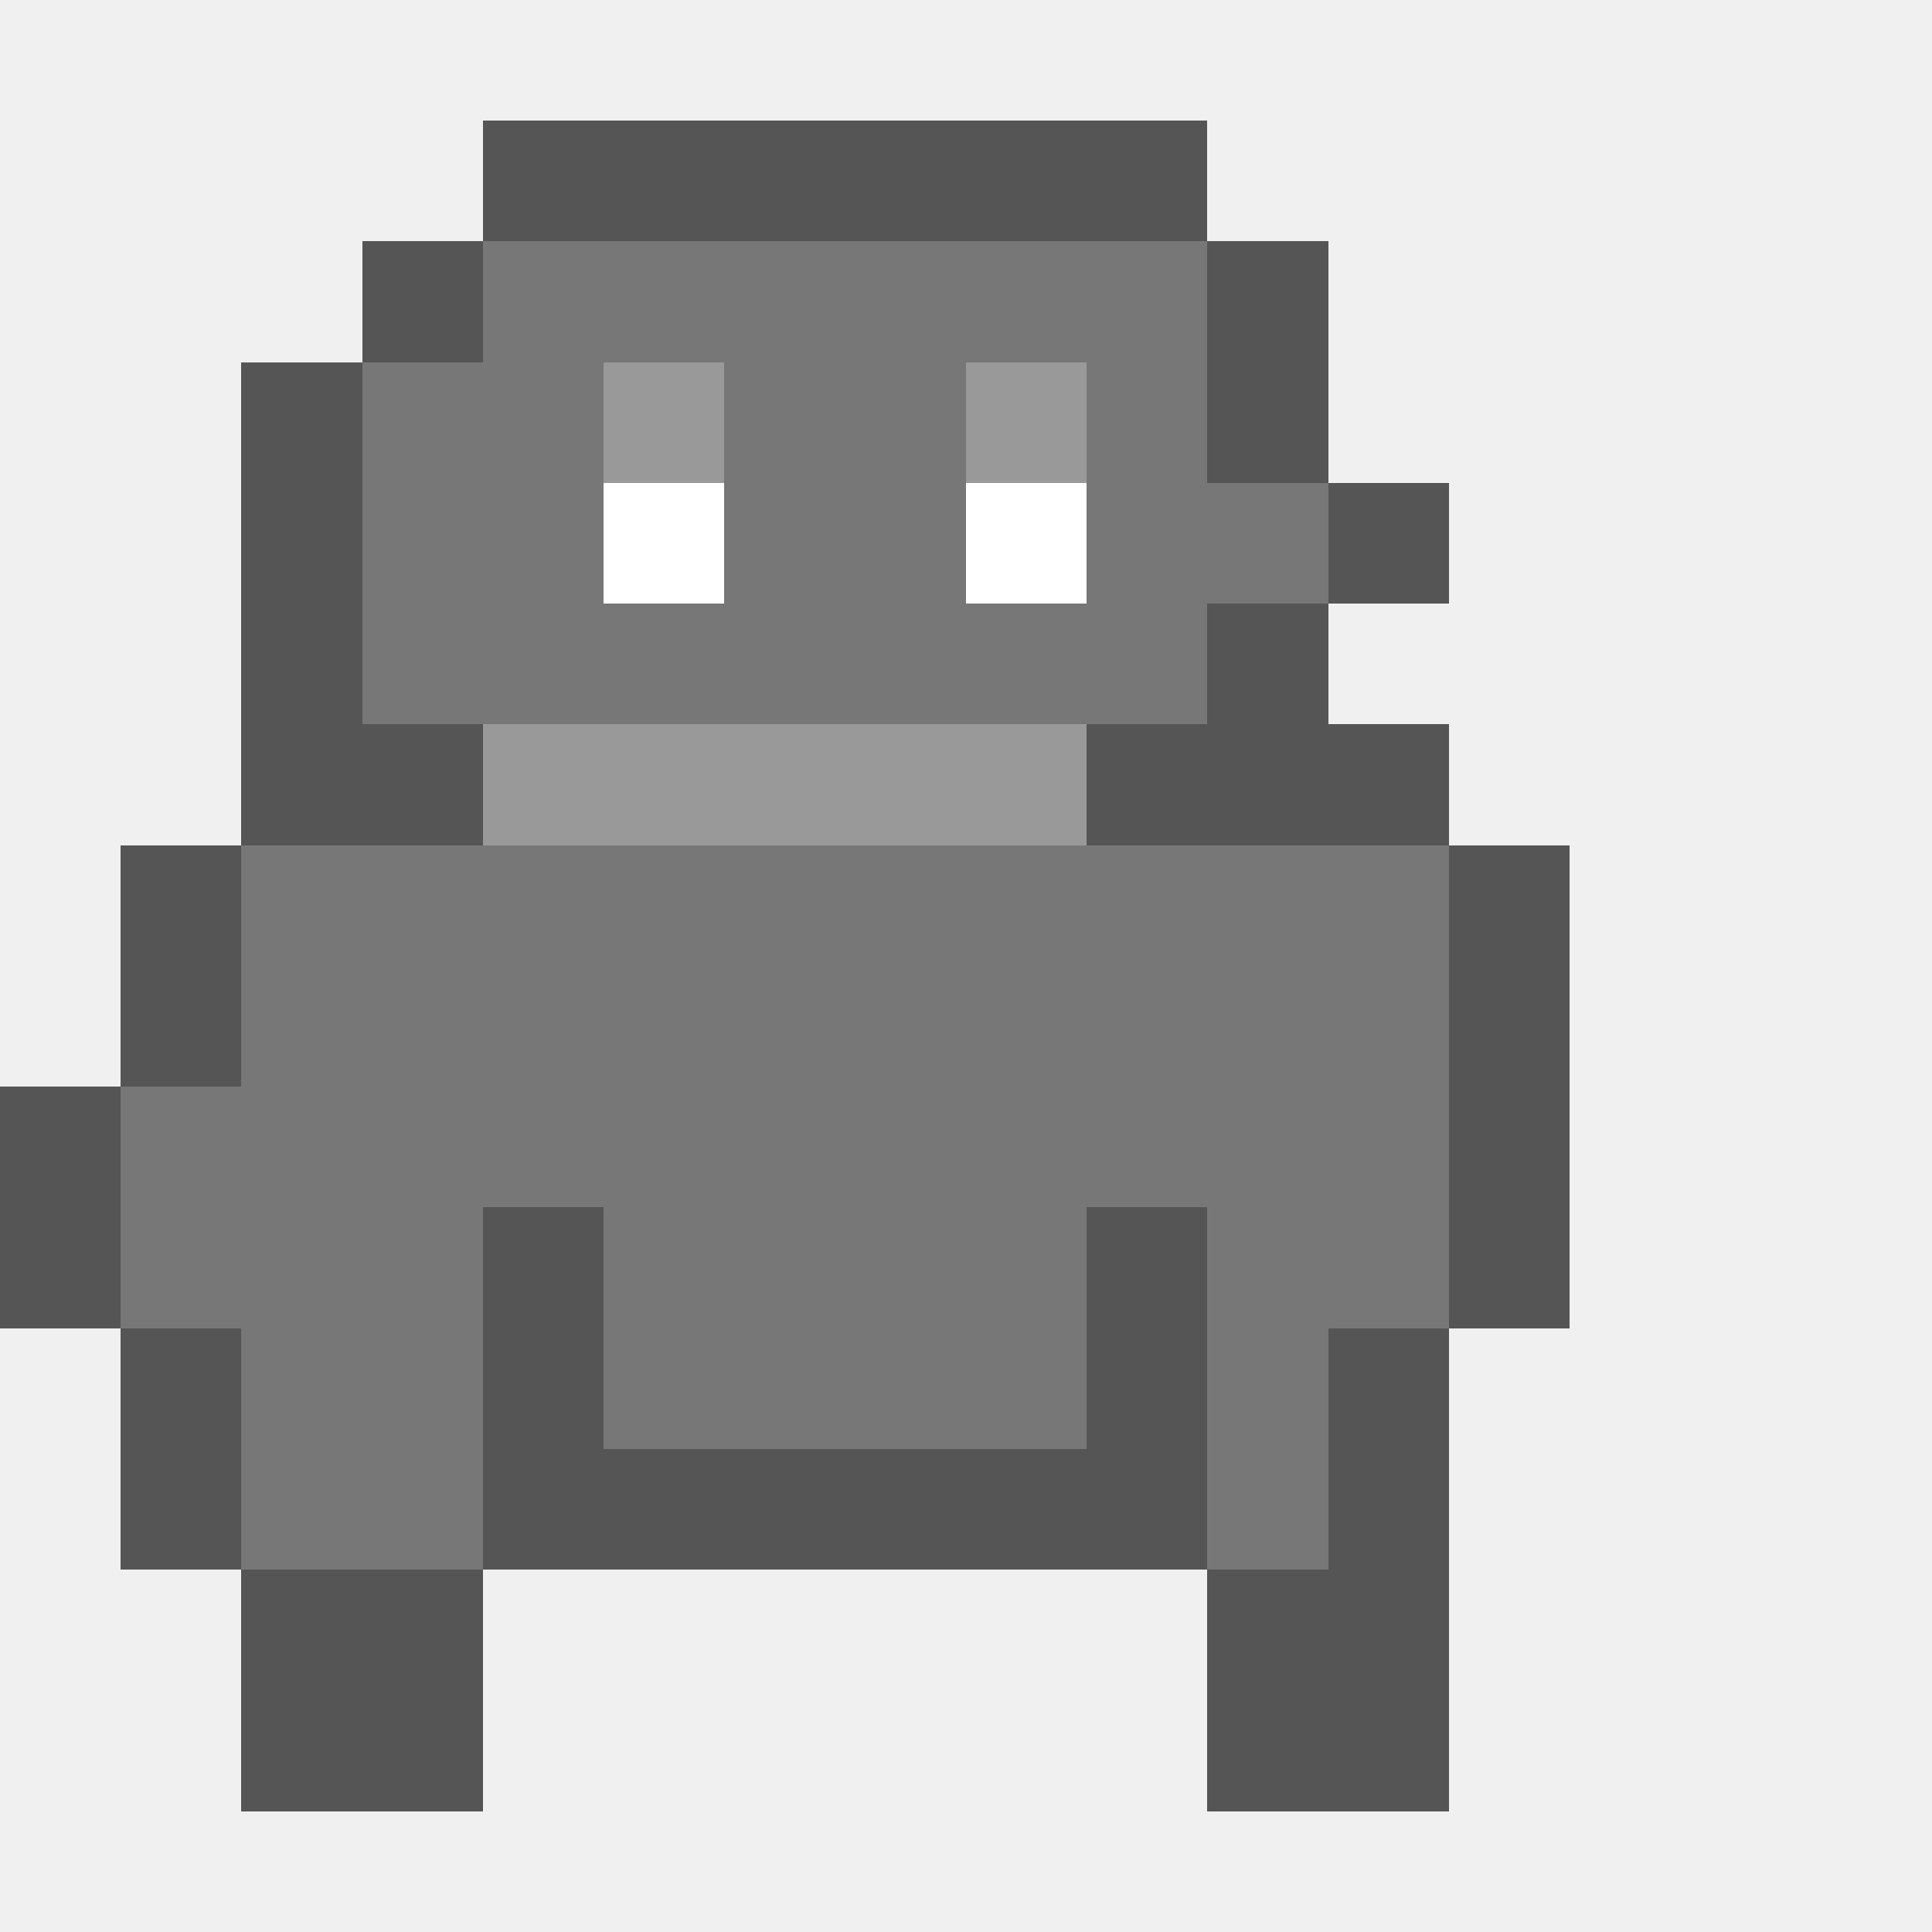
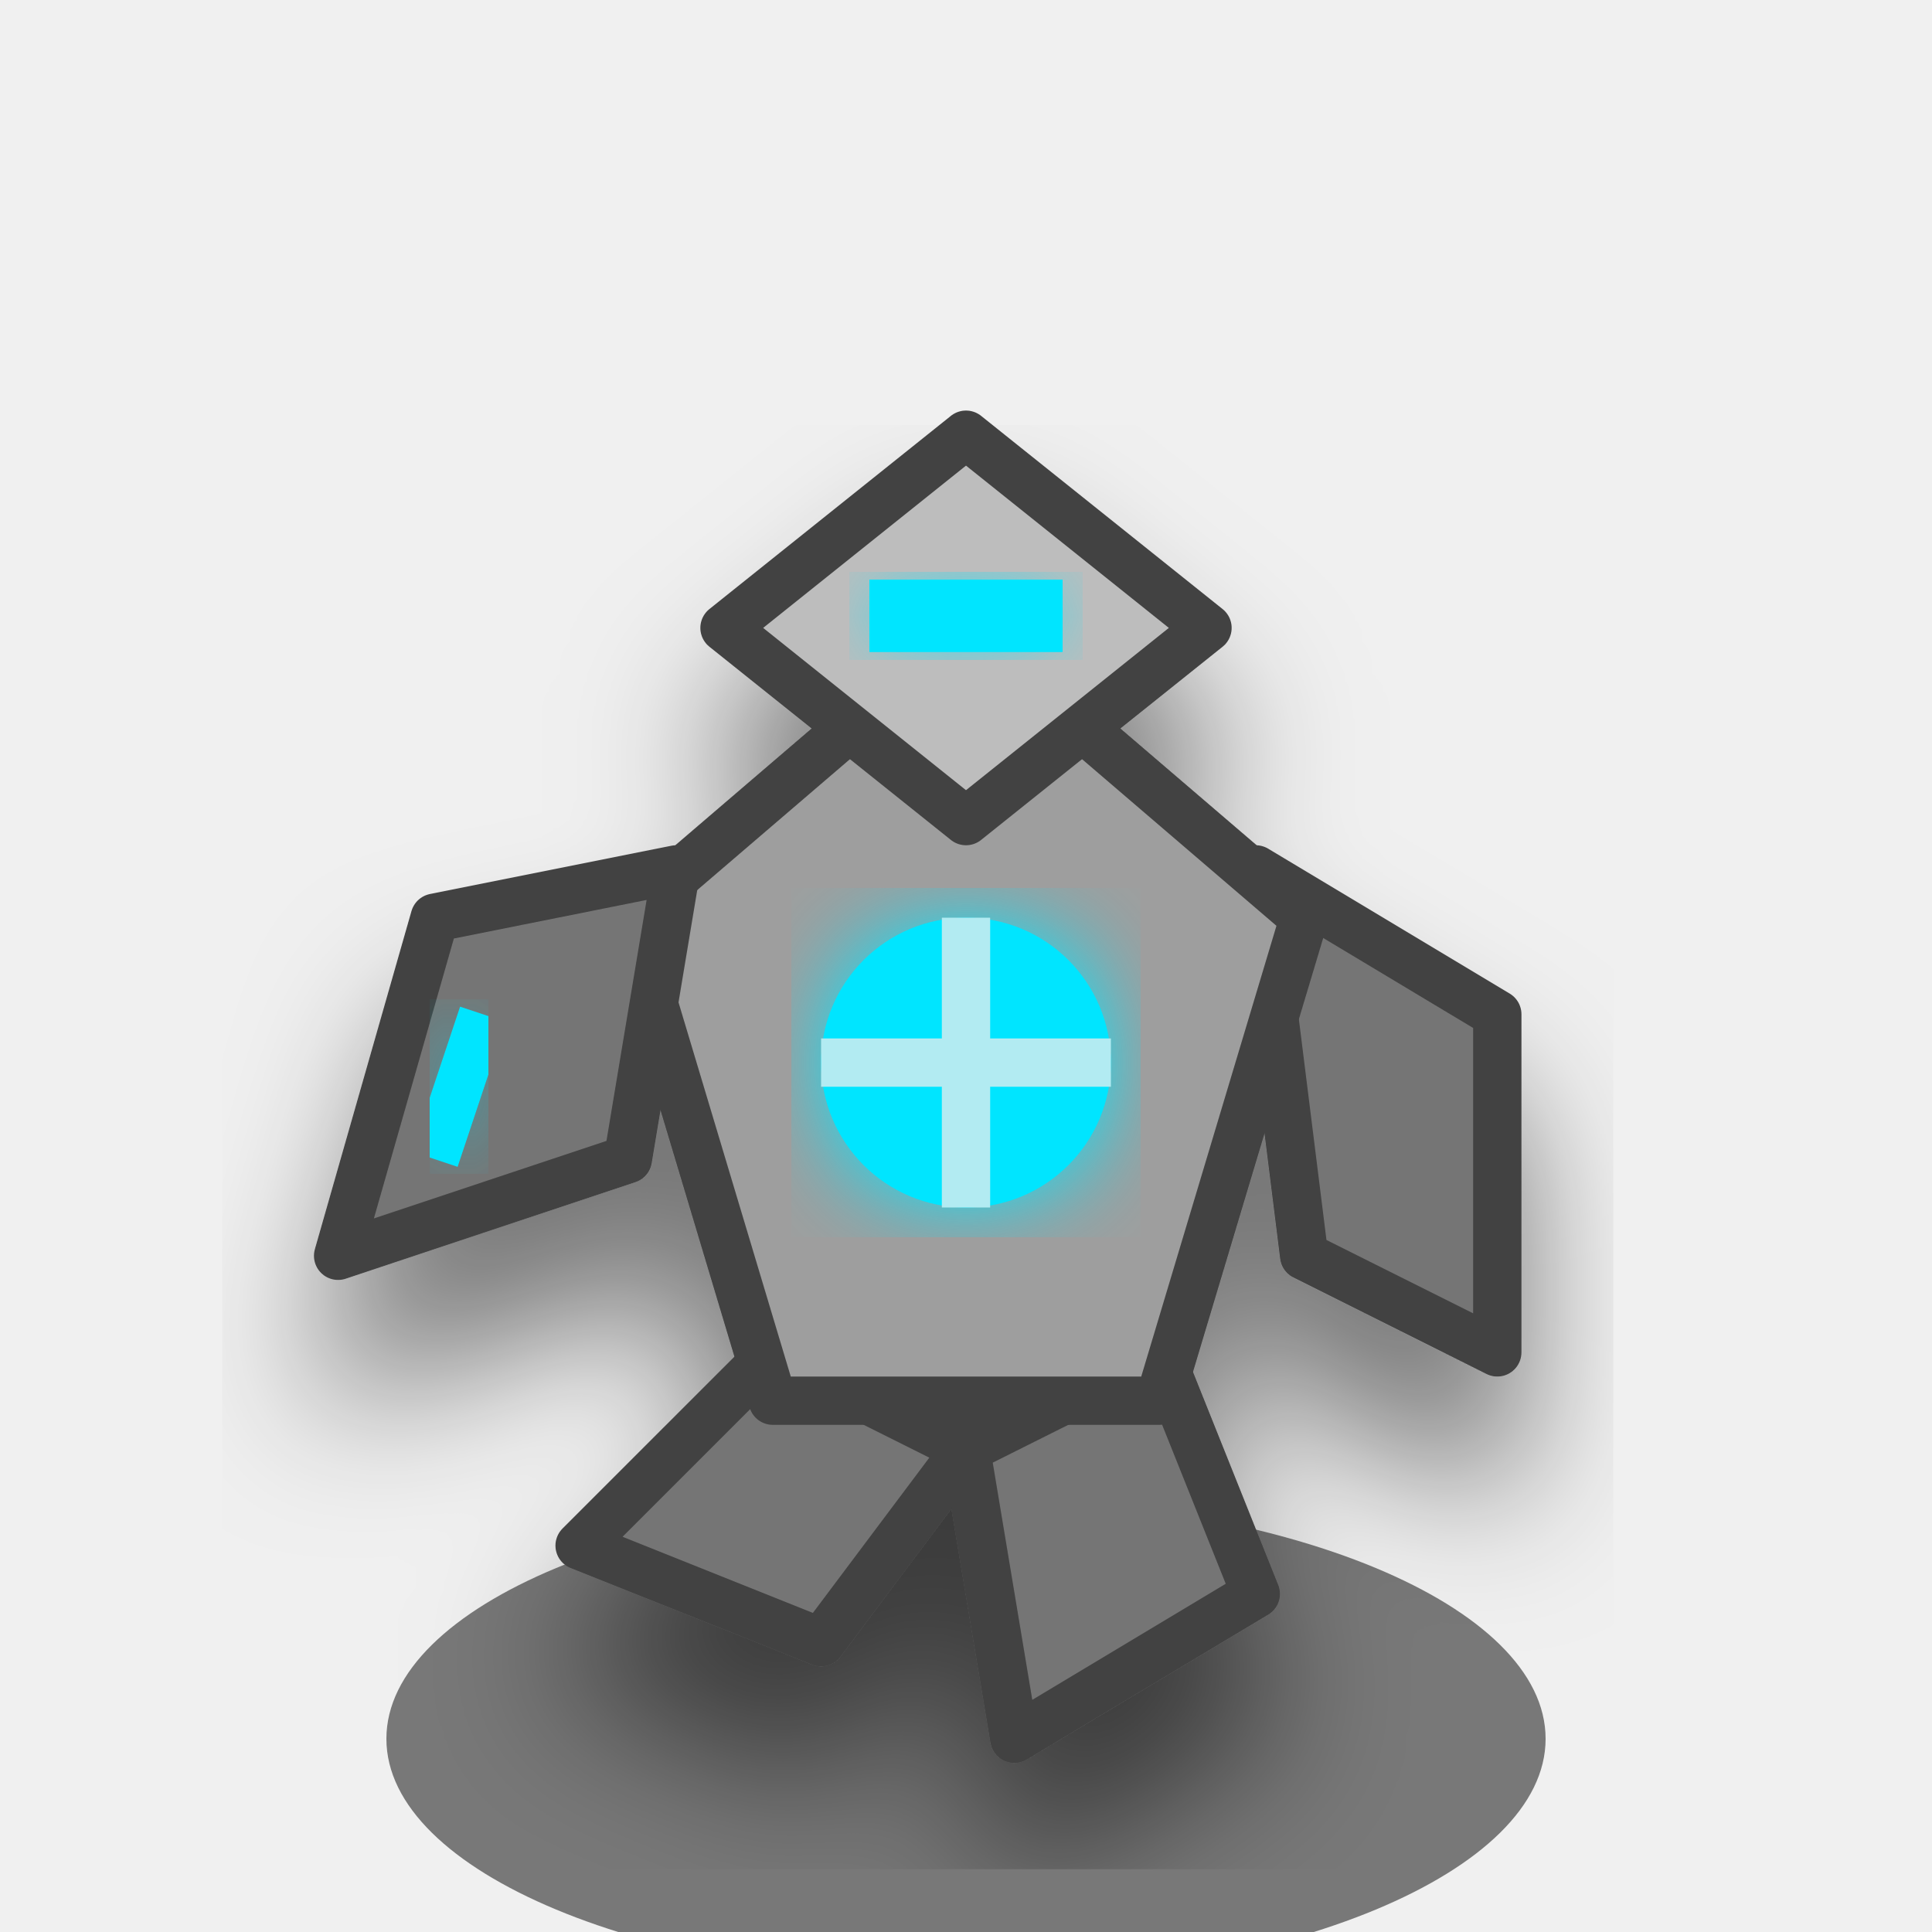
- <svg xmlns="http://www.w3.org/2000/svg" width="16" height="16" viewBox="0 0 16 16" shape-rendering="crispEdges">
-   <rect x="4" y="1" width="1" height="1" fill="#555555" />
-   <rect x="5" y="1" width="1" height="1" fill="#555555" />
-   <rect x="6" y="1" width="1" height="1" fill="#555555" />
-   <rect x="7" y="1" width="1" height="1" fill="#555555" />
-   <rect x="8" y="1" width="1" height="1" fill="#555555" />
-   <rect x="9" y="1" width="1" height="1" fill="#555555" />
-   <rect x="3" y="2" width="1" height="1" fill="#555555" />
-   <rect x="4" y="2" width="1" height="1" fill="#777777" />
-   <rect x="5" y="2" width="1" height="1" fill="#777777" />
-   <rect x="6" y="2" width="1" height="1" fill="#777777" />
-   <rect x="7" y="2" width="1" height="1" fill="#777777" />
-   <rect x="8" y="2" width="1" height="1" fill="#777777" />
-   <rect x="9" y="2" width="1" height="1" fill="#777777" />
-   <rect x="10" y="2" width="1" height="1" fill="#555555" />
-   <rect x="2" y="3" width="1" height="1" fill="#555555" />
-   <rect x="3" y="3" width="1" height="1" fill="#777777" />
-   <rect x="4" y="3" width="1" height="1" fill="#777777" />
-   <rect x="5" y="3" width="1" height="1" fill="#999999" />
-   <rect x="6" y="3" width="1" height="1" fill="#777777" />
-   <rect x="7" y="3" width="1" height="1" fill="#777777" />
-   <rect x="8" y="3" width="1" height="1" fill="#999999" />
-   <rect x="9" y="3" width="1" height="1" fill="#777777" />
-   <rect x="10" y="3" width="1" height="1" fill="#555555" />
-   <rect x="2" y="4" width="1" height="1" fill="#555555" />
-   <rect x="3" y="4" width="1" height="1" fill="#777777" />
-   <rect x="4" y="4" width="1" height="1" fill="#777777" />
-   <rect x="5" y="4" width="1" height="1" fill="#FFFFFF" />
-   <rect x="6" y="4" width="1" height="1" fill="#777777" />
-   <rect x="7" y="4" width="1" height="1" fill="#777777" />
-   <rect x="8" y="4" width="1" height="1" fill="#FFFFFF" />
-   <rect x="9" y="4" width="1" height="1" fill="#777777" />
-   <rect x="10" y="4" width="1" height="1" fill="#777777" />
-   <rect x="11" y="4" width="1" height="1" fill="#555555" />
-   <rect x="2" y="5" width="1" height="1" fill="#555555" />
-   <rect x="3" y="5" width="1" height="1" fill="#777777" />
-   <rect x="4" y="5" width="1" height="1" fill="#777777" />
-   <rect x="5" y="5" width="1" height="1" fill="#777777" />
-   <rect x="6" y="5" width="1" height="1" fill="#777777" />
-   <rect x="7" y="5" width="1" height="1" fill="#777777" />
-   <rect x="8" y="5" width="1" height="1" fill="#777777" />
-   <rect x="9" y="5" width="1" height="1" fill="#777777" />
-   <rect x="10" y="5" width="1" height="1" fill="#555555" />
-   <rect x="2" y="6" width="1" height="1" fill="#555555" />
-   <rect x="3" y="6" width="1" height="1" fill="#555555" />
-   <rect x="4" y="6" width="1" height="1" fill="#999999" />
-   <rect x="5" y="6" width="1" height="1" fill="#999999" />
-   <rect x="6" y="6" width="1" height="1" fill="#999999" />
-   <rect x="7" y="6" width="1" height="1" fill="#999999" />
-   <rect x="8" y="6" width="1" height="1" fill="#999999" />
-   <rect x="9" y="6" width="1" height="1" fill="#555555" />
-   <rect x="10" y="6" width="1" height="1" fill="#555555" />
-   <rect x="11" y="6" width="1" height="1" fill="#555555" />
-   <rect x="1" y="7" width="1" height="1" fill="#555555" />
-   <rect x="2" y="7" width="1" height="1" fill="#777777" />
-   <rect x="3" y="7" width="1" height="1" fill="#777777" />
-   <rect x="4" y="7" width="1" height="1" fill="#777777" />
-   <rect x="5" y="7" width="1" height="1" fill="#777777" />
-   <rect x="6" y="7" width="1" height="1" fill="#777777" />
-   <rect x="7" y="7" width="1" height="1" fill="#777777" />
-   <rect x="8" y="7" width="1" height="1" fill="#777777" />
-   <rect x="9" y="7" width="1" height="1" fill="#777777" />
-   <rect x="10" y="7" width="1" height="1" fill="#777777" />
-   <rect x="11" y="7" width="1" height="1" fill="#777777" />
-   <rect x="12" y="7" width="1" height="1" fill="#555555" />
-   <rect x="1" y="8" width="1" height="1" fill="#555555" />
-   <rect x="2" y="8" width="1" height="1" fill="#777777" />
-   <rect x="3" y="8" width="1" height="1" fill="#777777" />
-   <rect x="4" y="8" width="1" height="1" fill="#777777" />
-   <rect x="5" y="8" width="1" height="1" fill="#777777" />
-   <rect x="6" y="8" width="1" height="1" fill="#777777" />
-   <rect x="7" y="8" width="1" height="1" fill="#777777" />
-   <rect x="8" y="8" width="1" height="1" fill="#777777" />
-   <rect x="9" y="8" width="1" height="1" fill="#777777" />
-   <rect x="10" y="8" width="1" height="1" fill="#777777" />
-   <rect x="11" y="8" width="1" height="1" fill="#777777" />
-   <rect x="12" y="8" width="1" height="1" fill="#555555" />
-   <rect x="0" y="9" width="1" height="1" fill="#555555" />
-   <rect x="1" y="9" width="1" height="1" fill="#777777" />
-   <rect x="2" y="9" width="1" height="1" fill="#777777" />
-   <rect x="3" y="9" width="1" height="1" fill="#777777" />
-   <rect x="4" y="9" width="1" height="1" fill="#777777" />
-   <rect x="5" y="9" width="1" height="1" fill="#777777" />
-   <rect x="6" y="9" width="1" height="1" fill="#777777" />
-   <rect x="7" y="9" width="1" height="1" fill="#777777" />
-   <rect x="8" y="9" width="1" height="1" fill="#777777" />
-   <rect x="9" y="9" width="1" height="1" fill="#777777" />
-   <rect x="10" y="9" width="1" height="1" fill="#777777" />
-   <rect x="11" y="9" width="1" height="1" fill="#777777" />
-   <rect x="12" y="9" width="1" height="1" fill="#555555" />
-   <rect x="0" y="10" width="1" height="1" fill="#555555" />
-   <rect x="1" y="10" width="1" height="1" fill="#777777" />
-   <rect x="2" y="10" width="1" height="1" fill="#777777" />
-   <rect x="3" y="10" width="1" height="1" fill="#777777" />
-   <rect x="4" y="10" width="1" height="1" fill="#555555" />
-   <rect x="5" y="10" width="1" height="1" fill="#777777" />
-   <rect x="6" y="10" width="1" height="1" fill="#777777" />
-   <rect x="7" y="10" width="1" height="1" fill="#777777" />
-   <rect x="8" y="10" width="1" height="1" fill="#777777" />
-   <rect x="9" y="10" width="1" height="1" fill="#555555" />
-   <rect x="10" y="10" width="1" height="1" fill="#777777" />
-   <rect x="11" y="10" width="1" height="1" fill="#777777" />
-   <rect x="12" y="10" width="1" height="1" fill="#555555" />
-   <rect x="1" y="11" width="1" height="1" fill="#555555" />
-   <rect x="2" y="11" width="1" height="1" fill="#777777" />
-   <rect x="3" y="11" width="1" height="1" fill="#777777" />
-   <rect x="4" y="11" width="1" height="1" fill="#555555" />
-   <rect x="5" y="11" width="1" height="1" fill="#777777" />
-   <rect x="6" y="11" width="1" height="1" fill="#777777" />
-   <rect x="7" y="11" width="1" height="1" fill="#777777" />
-   <rect x="8" y="11" width="1" height="1" fill="#777777" />
-   <rect x="9" y="11" width="1" height="1" fill="#555555" />
-   <rect x="10" y="11" width="1" height="1" fill="#777777" />
-   <rect x="11" y="11" width="1" height="1" fill="#555555" />
-   <rect x="1" y="12" width="1" height="1" fill="#555555" />
-   <rect x="2" y="12" width="1" height="1" fill="#777777" />
-   <rect x="3" y="12" width="1" height="1" fill="#777777" />
-   <rect x="4" y="12" width="1" height="1" fill="#555555" />
-   <rect x="5" y="12" width="1" height="1" fill="#555555" />
-   <rect x="6" y="12" width="1" height="1" fill="#555555" />
-   <rect x="7" y="12" width="1" height="1" fill="#555555" />
-   <rect x="8" y="12" width="1" height="1" fill="#555555" />
-   <rect x="9" y="12" width="1" height="1" fill="#555555" />
-   <rect x="10" y="12" width="1" height="1" fill="#777777" />
-   <rect x="11" y="12" width="1" height="1" fill="#555555" />
-   <rect x="2" y="13" width="1" height="1" fill="#555555" />
-   <rect x="3" y="13" width="1" height="1" fill="#555555" />
-   <rect x="10" y="13" width="1" height="1" fill="#555555" />
-   <rect x="11" y="13" width="1" height="1" fill="#555555" />
-   <rect x="2" y="14" width="1" height="1" fill="#555555" />
-   <rect x="3" y="14" width="1" height="1" fill="#555555" />
-   <rect x="10" y="14" width="1" height="1" fill="#555555" />
-   <rect x="11" y="14" width="1" height="1" fill="#555555" />
+ <svg xmlns="http://www.w3.org/2000/svg" viewBox="0 0 80 80" width="80" height="80">
+   <defs>
+     <filter id="shadow">
+       <feDropShadow dx="0" dy="5" stdDeviation="3" flood-opacity="0.5" />
+     </filter>
+     <filter id="glow">
+       <feGaussianBlur stdDeviation="2" result="coloredBlur" />
+       <feMerge>
+         <feMergeNode in="coloredBlur" />
+         <feMergeNode in="SourceGraphic" />
+       </feMerge>
+     </filter>
+   </defs>
+   <ellipse cx="40" cy="72" rx="24" ry="10" fill="rgba(0,0,0,0.5)" />
+   <g filter="url(#shadow)">
+     <path d="M 52 36 L 62 42 L 62 56 L 54 52 Z" fill="#757575" stroke="#424242" stroke-width="2" stroke-linejoin="round" />
+     <path d="M 58 46 L 58 52" stroke="#00E5FF" stroke-width="2" filter="url(#glow)" />
+     <path d="M 32 56 L 24 64 L 34 68 L 40 60 Z" fill="#757575" stroke="#424242" stroke-width="2" stroke-linejoin="round" />
+     <path d="M 48 56 L 52 66 L 42 72 L 40 60 Z" fill="#757575" stroke="#424242" stroke-width="2" stroke-linejoin="round" />
+     <path d="M 26 38 L 40 26 L 54 38 L 48 58 L 32 58 Z" fill="#9E9E9E" stroke="#424242" stroke-width="2" stroke-linejoin="round" />
+     <circle cx="40" cy="44" r="6" fill="#00E5FF" filter="url(#glow)" />
+     <path d="M 40 38 L 40 50 M 34 44 L 46 44" stroke="#B2EBF2" stroke-width="2" />
+     <path d="M 28 36 L 18 38 L 14 52 L 26 48 Z" fill="#757575" stroke="#424242" stroke-width="2" stroke-linejoin="round" />
+     <path d="M 20 42 L 18 48" stroke="#00E5FF" stroke-width="2" filter="url(#glow)" />
+     <g transform="translate(0, 2)">
+       <path d="M 30 24 L 40 16 L 50 24 L 40 32 Z" fill="#BDBDBD" stroke="#424242" stroke-width="2" stroke-linejoin="round" />
+       <rect x="36" y="22" width="8" height="3" fill="#00E5FF" filter="url(#glow)" />
+     </g>
+   </g>
</svg>
